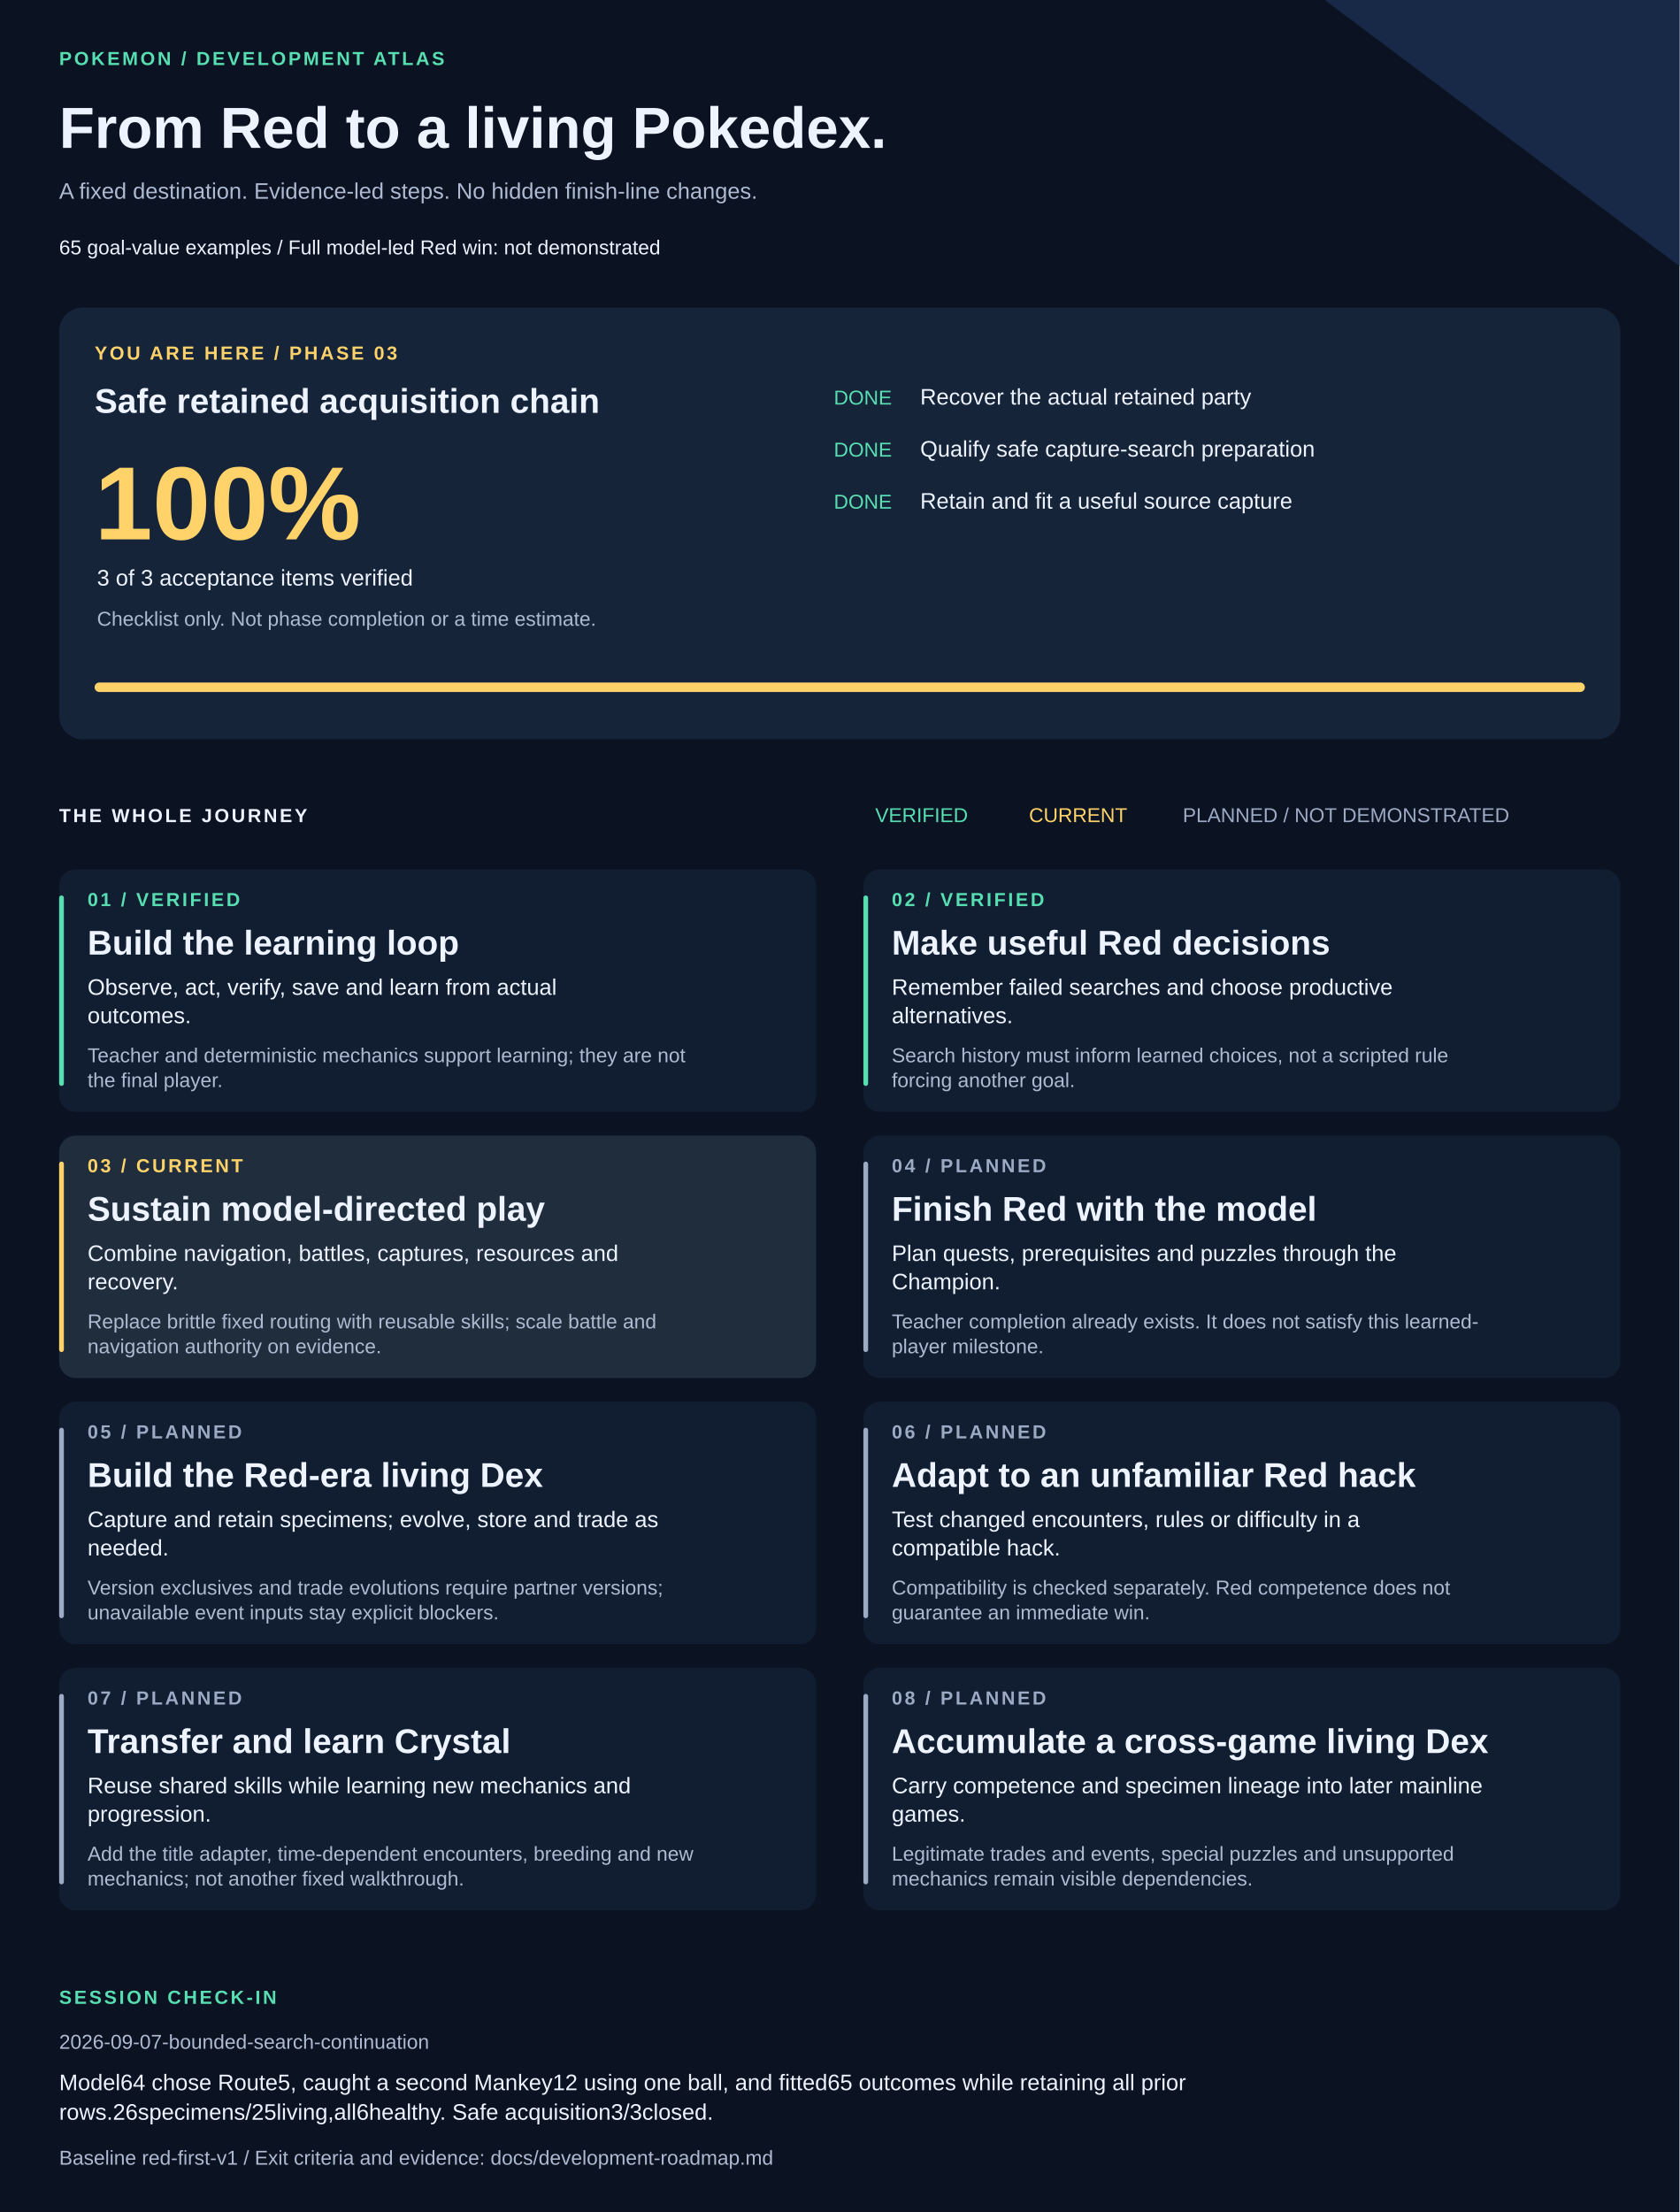
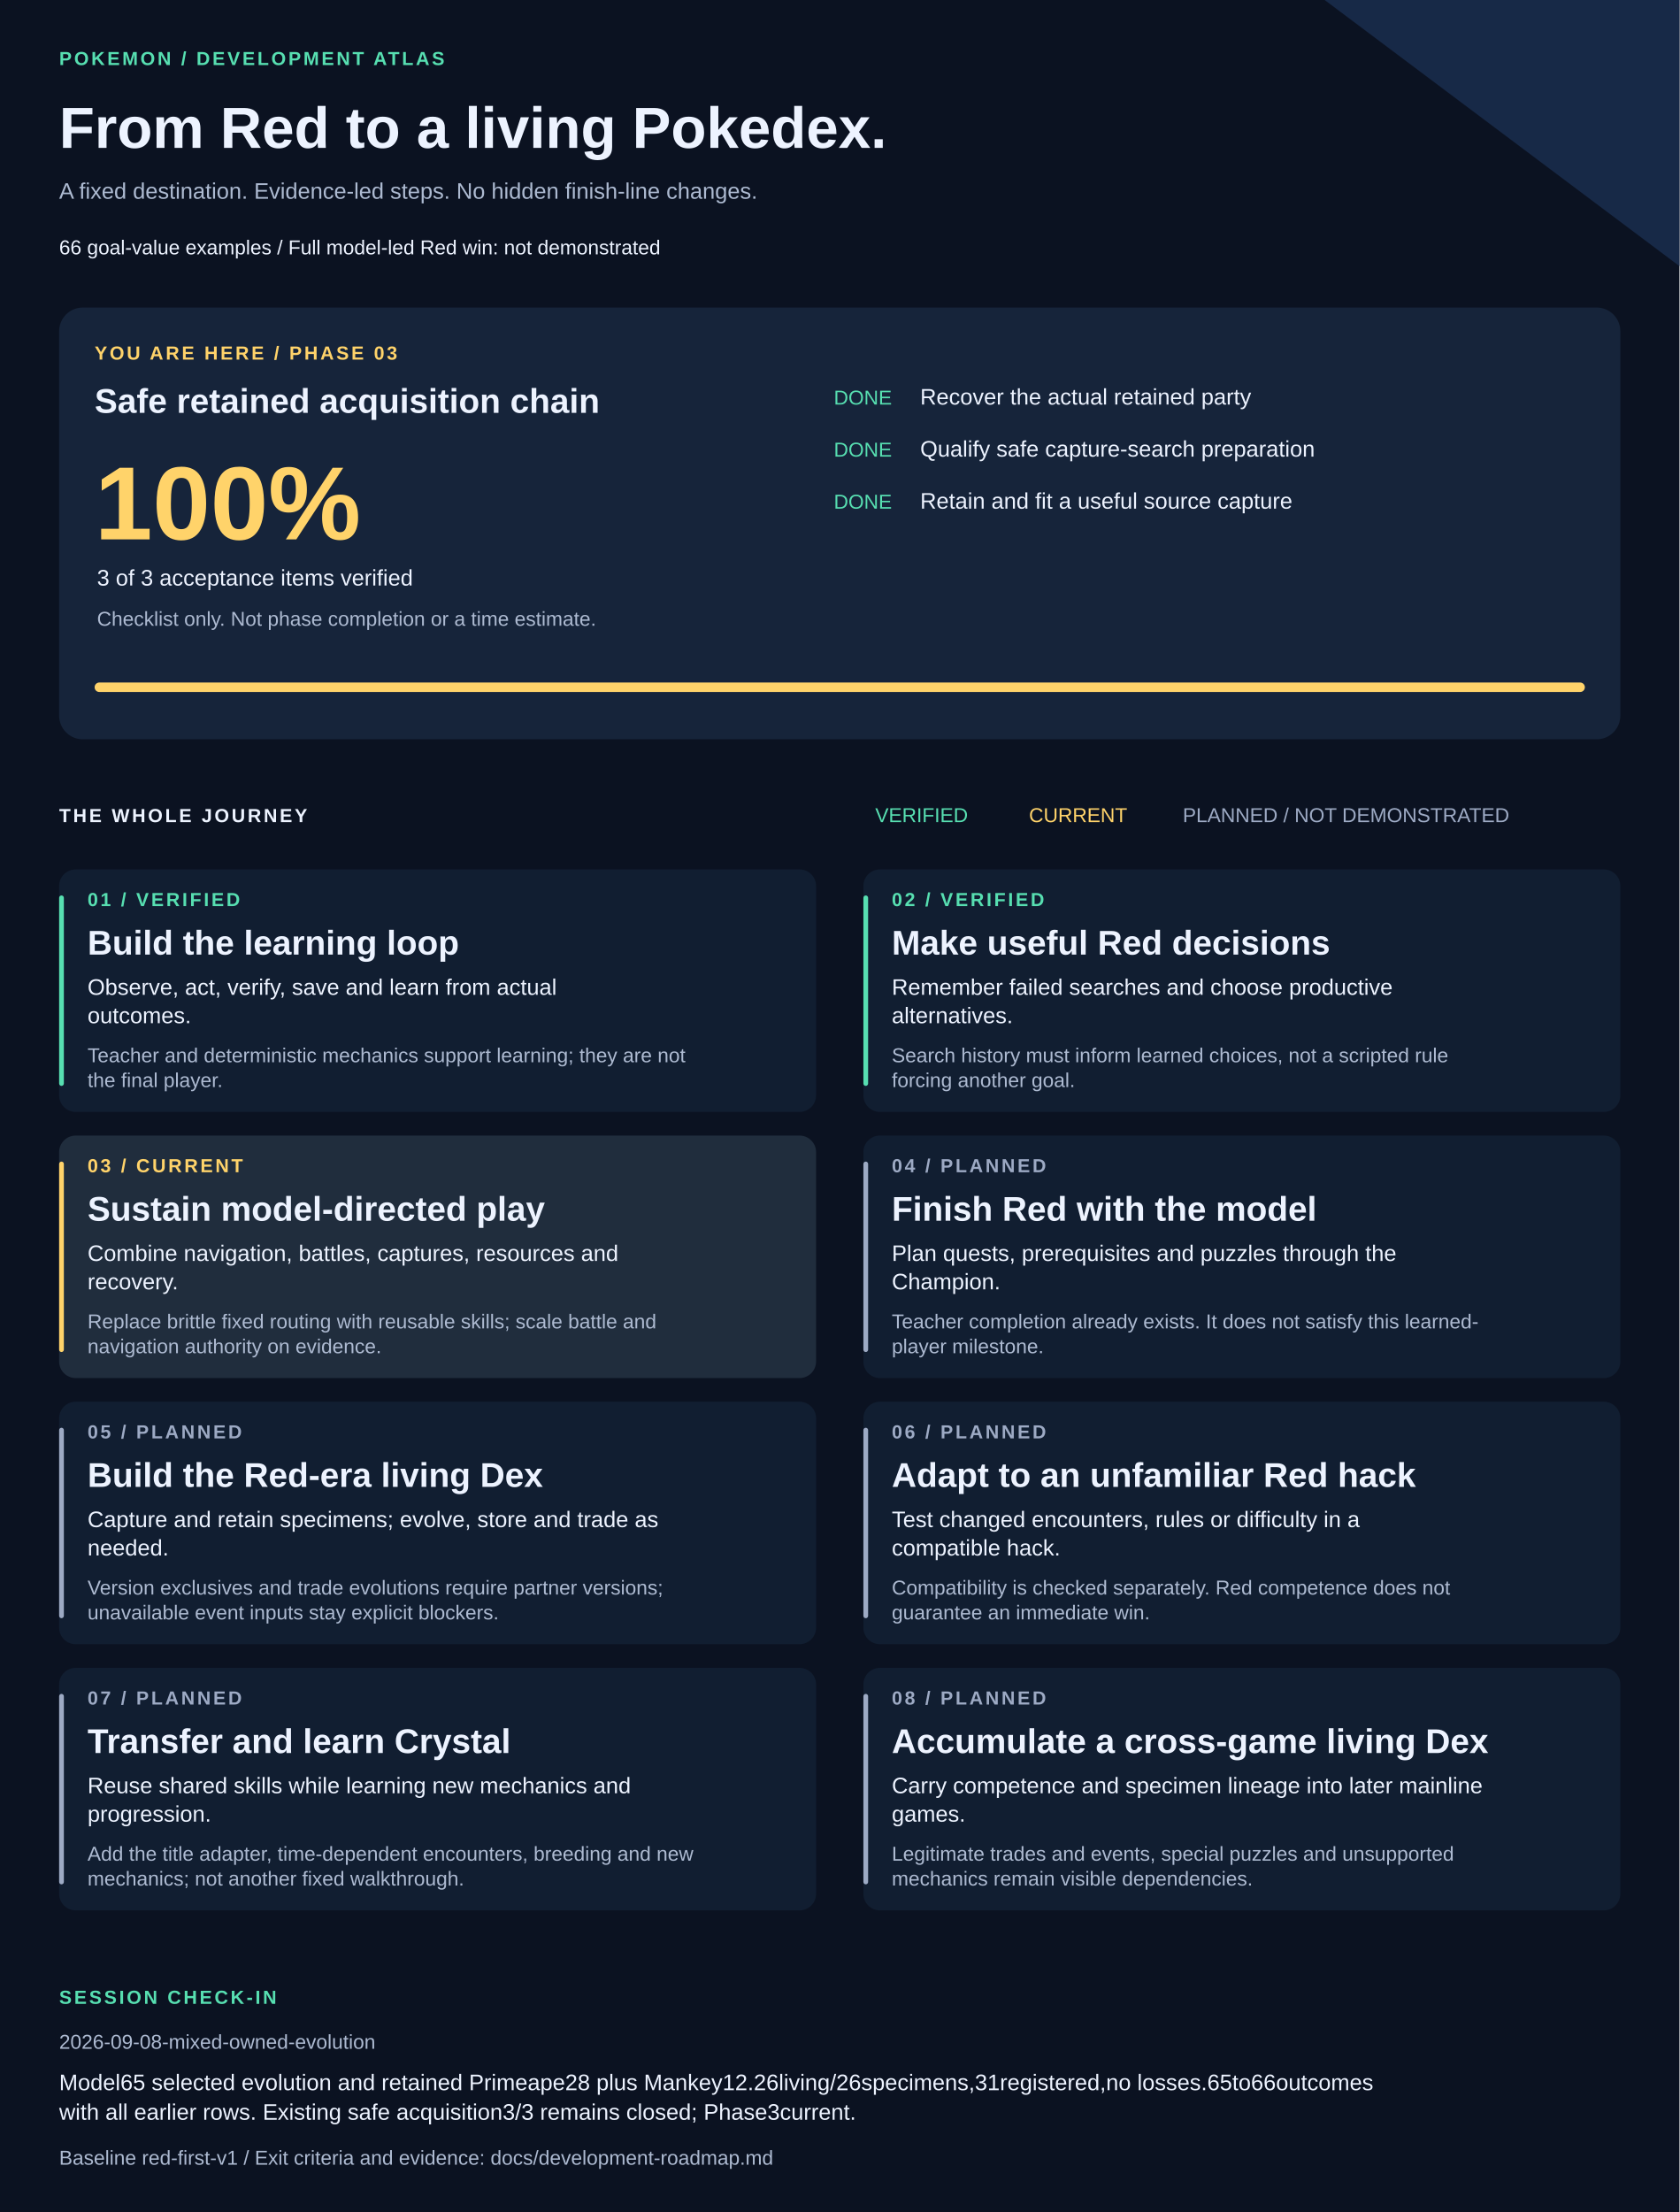
<svg xmlns="http://www.w3.org/2000/svg" width="1420" height="1870" viewBox="0 0 1420 1870" role="img" aria-labelledby="title description">
  <style>text{font-family:Arial,Helvetica,sans-serif;fill:#edf3ff}.muted{fill:#adbad1}.eyebrow{font-size:16px;letter-spacing:2px;font-weight:bold}.heading{font-size:29px;font-weight:bold}.body{font-size:19px}.small{font-size:17px}</style>
  <rect width="1420" height="1870" fill="#0b1221" />
  <path d="M1120 0H1420V225Z" fill="#172947" />
  <text x="50" y="55" class="eyebrow" style="fill:#57dfb1">POKEMON / DEVELOPMENT ATLAS</text>
  <text x="50" y="125" style="font-size:49px;font-weight:bold">From Red to a living Pokedex.</text>
  <text x="50" y="168" class="body muted">A fixed destination. Evidence-led steps. No hidden finish-line changes.</text>
-   <text x="50" y="215" class="small">65 goal-value examples  /  Full model-led Red win: not demonstrated</text>
+   <text x="50" y="215" class="small">66 goal-value examples  /  Full model-led Red win: not demonstrated</text>
  <rect x="50" y="260" width="1320" height="365" rx="20" fill="#16243a" />
  <text x="80" y="304" class="eyebrow" style="fill:#ffd36a">YOU ARE HERE / PHASE 03</text>
  <text x="80" y="349" class="heading">Safe retained acquisition chain</text>
  <text x="80" y="456" style="font-size:88px;font-weight:bold;fill:#ffd36a">100%</text>
  <text x="82" y="495" class="body">3 of 3 acceptance items verified</text>
  <text x="82" y="529" class="small muted">Checklist only. Not phase completion or a time estimate.</text>
  <text x="705" y="342" class="small" style="fill:#57dfb1">DONE</text>
  <text x="778" y="342" class="body">Recover the actual retained party</text>
  <text x="705" y="386" class="small" style="fill:#57dfb1">DONE</text>
  <text x="778" y="386" class="body">Qualify safe capture-search preparation</text>
  <text x="705" y="430" class="small" style="fill:#57dfb1">DONE</text>
  <text x="778" y="430" class="body">Retain and fit a useful source capture</text>
  <rect x="80" y="577" width="1260" height="8" rx="4" fill="#293b55" />
  <rect x="80" y="577" width="1260" height="8" rx="4" fill="#ffd36a" />
  <text x="50" y="695" class="eyebrow">THE WHOLE JOURNEY</text>
  <text x="740" y="695" class="small" style="fill:#57dfb1">VERIFIED</text>
  <text x="870" y="695" class="small" style="fill:#ffd36a">CURRENT</text>
  <text x="1000" y="695" class="small" style="fill:#9daac4">PLANNED / NOT DEMONSTRATED</text>
  <rect x="50" y="735" width="640" height="205" rx="14" fill="#111e31" />
  <rect x="50" y="757" width="4" height="161" rx="2" fill="#57dfb1" />
  <text x="74" y="766" class="eyebrow" style="fill:#57dfb1">01 / VERIFIED</text>
  <text x="74" y="807" class="heading">Build the learning loop</text>
  <text x="74" y="841" class="body">Observe, act, verify, save and learn from actual</text>
  <text x="74" y="865" class="body">outcomes.</text>
  <text x="74" y="898" class="small muted">Teacher and deterministic mechanics support learning; they are not</text>
  <text x="74" y="919" class="small muted">the final player.</text>
  <rect x="730" y="735" width="640" height="205" rx="14" fill="#111e31" />
  <rect x="730" y="757" width="4" height="161" rx="2" fill="#57dfb1" />
  <text x="754" y="766" class="eyebrow" style="fill:#57dfb1">02 / VERIFIED</text>
  <text x="754" y="807" class="heading">Make useful Red decisions</text>
  <text x="754" y="841" class="body">Remember failed searches and choose productive</text>
  <text x="754" y="865" class="body">alternatives.</text>
  <text x="754" y="898" class="small muted">Search history must inform learned choices, not a scripted rule</text>
  <text x="754" y="919" class="small muted">forcing another goal.</text>
  <rect x="50" y="960" width="640" height="205" rx="14" fill="#202d3d" />
  <rect x="50" y="982" width="4" height="161" rx="2" fill="#ffd36a" />
  <text x="74" y="991" class="eyebrow" style="fill:#ffd36a">03 / CURRENT</text>
  <text x="74" y="1032" class="heading">Sustain model-directed play</text>
  <text x="74" y="1066" class="body">Combine navigation, battles, captures, resources and</text>
  <text x="74" y="1090" class="body">recovery.</text>
  <text x="74" y="1123" class="small muted">Replace brittle fixed routing with reusable skills; scale battle and</text>
  <text x="74" y="1144" class="small muted">navigation authority on evidence.</text>
  <rect x="730" y="960" width="640" height="205" rx="14" fill="#111e31" />
  <rect x="730" y="982" width="4" height="161" rx="2" fill="#9daac4" />
  <text x="754" y="991" class="eyebrow" style="fill:#9daac4">04 / PLANNED</text>
  <text x="754" y="1032" class="heading">Finish Red with the model</text>
  <text x="754" y="1066" class="body">Plan quests, prerequisites and puzzles through the</text>
  <text x="754" y="1090" class="body">Champion.</text>
  <text x="754" y="1123" class="small muted">Teacher completion already exists. It does not satisfy this learned-</text>
  <text x="754" y="1144" class="small muted">player milestone.</text>
  <rect x="50" y="1185" width="640" height="205" rx="14" fill="#111e31" />
  <rect x="50" y="1207" width="4" height="161" rx="2" fill="#9daac4" />
  <text x="74" y="1216" class="eyebrow" style="fill:#9daac4">05 / PLANNED</text>
  <text x="74" y="1257" class="heading">Build the Red-era living Dex</text>
  <text x="74" y="1291" class="body">Capture and retain specimens; evolve, store and trade as</text>
  <text x="74" y="1315" class="body">needed.</text>
  <text x="74" y="1348" class="small muted">Version exclusives and trade evolutions require partner versions;</text>
  <text x="74" y="1369" class="small muted">unavailable event inputs stay explicit blockers.</text>
  <rect x="730" y="1185" width="640" height="205" rx="14" fill="#111e31" />
  <rect x="730" y="1207" width="4" height="161" rx="2" fill="#9daac4" />
  <text x="754" y="1216" class="eyebrow" style="fill:#9daac4">06 / PLANNED</text>
  <text x="754" y="1257" class="heading">Adapt to an unfamiliar Red hack</text>
  <text x="754" y="1291" class="body">Test changed encounters, rules or difficulty in a</text>
  <text x="754" y="1315" class="body">compatible hack.</text>
  <text x="754" y="1348" class="small muted">Compatibility is checked separately. Red competence does not</text>
  <text x="754" y="1369" class="small muted">guarantee an immediate win.</text>
  <rect x="50" y="1410" width="640" height="205" rx="14" fill="#111e31" />
  <rect x="50" y="1432" width="4" height="161" rx="2" fill="#9daac4" />
  <text x="74" y="1441" class="eyebrow" style="fill:#9daac4">07 / PLANNED</text>
  <text x="74" y="1482" class="heading">Transfer and learn Crystal</text>
  <text x="74" y="1516" class="body">Reuse shared skills while learning new mechanics and</text>
  <text x="74" y="1540" class="body">progression.</text>
  <text x="74" y="1573" class="small muted">Add the title adapter, time-dependent encounters, breeding and new</text>
  <text x="74" y="1594" class="small muted">mechanics; not another fixed walkthrough.</text>
  <rect x="730" y="1410" width="640" height="205" rx="14" fill="#111e31" />
  <rect x="730" y="1432" width="4" height="161" rx="2" fill="#9daac4" />
  <text x="754" y="1441" class="eyebrow" style="fill:#9daac4">08 / PLANNED</text>
  <text x="754" y="1482" class="heading">Accumulate a cross-game living Dex</text>
  <text x="754" y="1516" class="body">Carry competence and specimen lineage into later mainline</text>
  <text x="754" y="1540" class="body">games.</text>
  <text x="754" y="1573" class="small muted">Legitimate trades and events, special puzzles and unsupported</text>
  <text x="754" y="1594" class="small muted">mechanics remain visible dependencies.</text>
  <text x="50" y="1694" class="eyebrow" style="fill:#57dfb1">SESSION CHECK-IN</text>
-   <text x="50" y="1732" class="small muted">2026-09-07-bounded-search-continuation</text>
-   <text x="50" y="1767" class="body">Model64 chose Route5, caught a second Mankey12 using one ball, and fitted65 outcomes while retaining all prior</text>
-   <text x="50" y="1792" class="body">rows.26specimens/25living,all6healthy. Safe acquisition3/3closed.</text>
+   <text x="50" y="1732" class="small muted">2026-09-08-mixed-owned-evolution</text>
+   <text x="50" y="1767" class="body">Model65 selected evolution and retained Primeape28 plus Mankey12.26living/26specimens,31registered,no losses.65to66outcomes</text>
+   <text x="50" y="1792" class="body">with all earlier rows. Existing safe acquisition3/3 remains closed; Phase3current.</text>
  <text x="50" y="1830" class="small muted">Baseline red-first-v1 / Exit criteria and evidence: docs/development-roadmap.md</text>
</svg>
